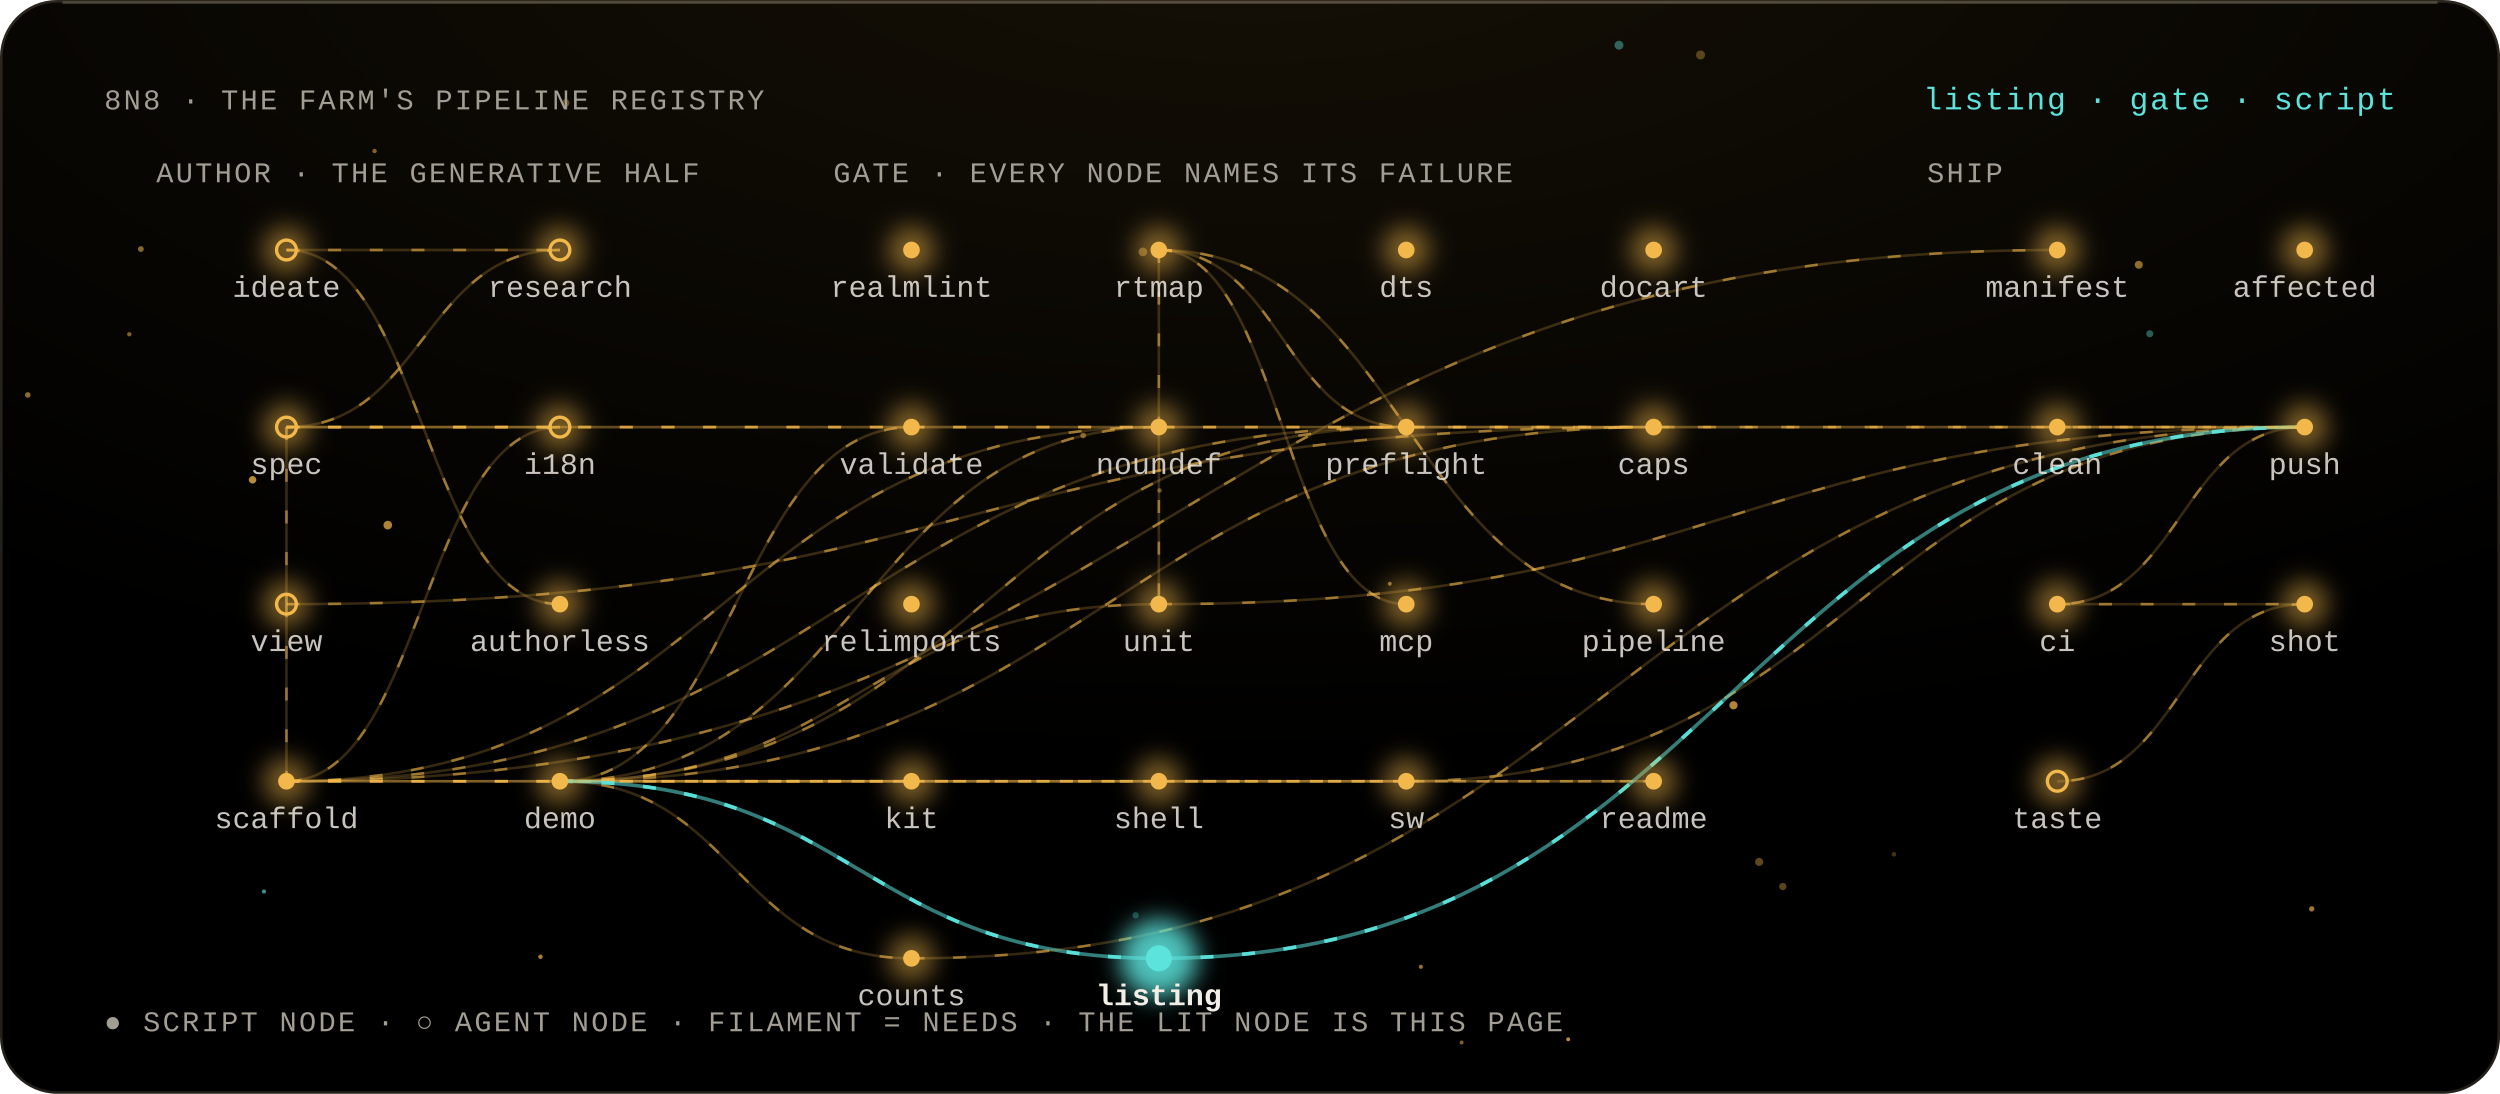
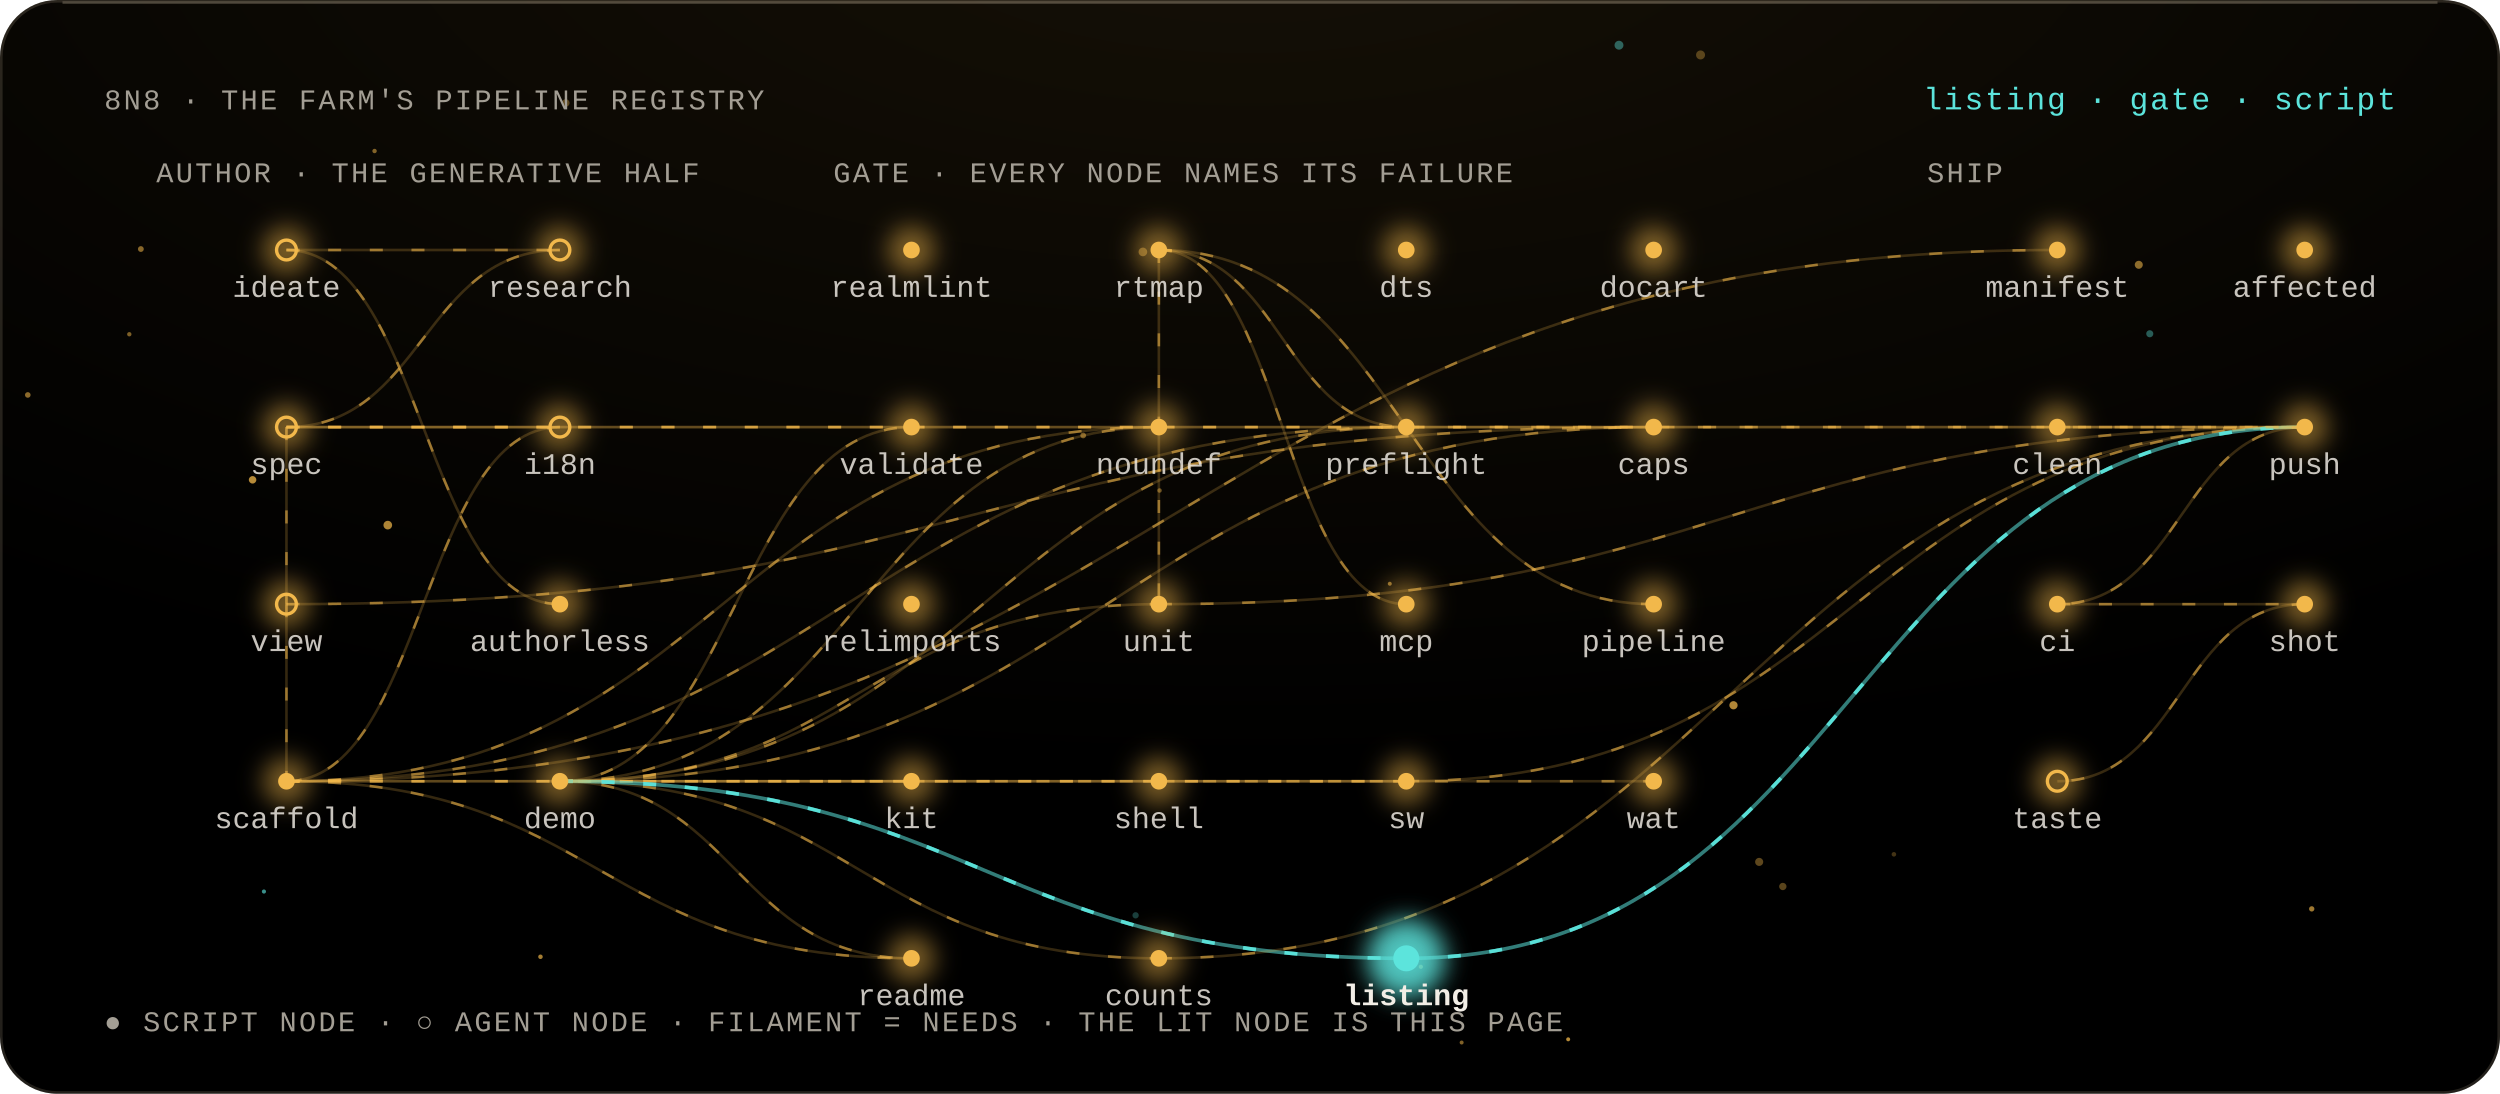
<svg xmlns="http://www.w3.org/2000/svg" viewBox="0 0 960 420" width="960" height="420" role="img" aria-labelledby="t">
  <style>
  text { font-family: 'Geist Mono', ui-monospace, 'Liberation Mono', Menlo, monospace; fill: #F2EEE6; }
  .m { fill: #A39E94; font-size: 11px; letter-spacing: .08em; }
  .l { font-size: 11.5px; }
  .h { font-size: 12px; fill: #5CE4DC; letter-spacing: .06em; }
  .flow { stroke-dasharray: 5 11; animation: flow 3s linear infinite; }
  @keyframes flow { to { stroke-dashoffset: -32; } }
  .breathe { animation: breathe 4.2s ease-in-out infinite; }
  @keyframes breathe { 50% { opacity: .38; } }
  .beat { animation: beat 2.6s ease-in-out infinite; transform-box: fill-box; transform-origin: center; }
  @keyframes beat { 50% { opacity: .55; transform: scale(1.35); } }
  .spin { transform-box: fill-box; transform-origin: center; animation: spin 48s linear infinite; }
  .spin-r { transform-box: fill-box; transform-origin: center; animation: spin 64s linear infinite reverse; }
  @keyframes spin { to { transform: rotate(360deg); } }
  @media (prefers-reduced-motion: reduce) { * { animation: none !important; } }
</style>
  <defs>
    <filter id="bloom" x="-80%" y="-80%" width="260%" height="260%">
      <feGaussianBlur stdDeviation="4.5" />
    </filter>
    <filter id="soft" x="-30%" y="-30%" width="160%" height="160%">
      <feGaussianBlur stdDeviation="1.4" />
    </filter>
    <radialGradient id="key" cx="50%" cy="-10%" r="80%">
      <stop offset="0" stop-color="#F2B84B" stop-opacity=".09" />
      <stop offset="1" stop-color="#F2B84B" stop-opacity="0" />
    </radialGradient>
    <linearGradient id="pair" x1="0" x2="1">
      <stop offset="0" stop-color="#F2B84B" />
      <stop offset="1" stop-color="#5CE4DC" />
    </linearGradient>
  </defs>
  <rect width="960" height="420" rx="22" fill="#000" />
  <rect width="960" height="420" rx="22" fill="url(#key)" />
  <rect x=".5" y=".5" width="959" height="419" rx="21.5" fill="none" stroke="rgba(255,232,196,.14)" />
  <path d="M 24 1 H 936" stroke="rgba(255,238,208,.22)" stroke-width="1" />
  <g>
    <circle cx="148.91" cy="201.65" r="1.66" fill="#F2B84B" opacity="0.71" class="breathe" style="animation-delay:-3.05s" />
    <circle cx="821.29" cy="101.68" r="1.54" fill="#F2B84B" opacity="0.57" class="breathe" style="animation-delay:-1.21s" />
    <circle cx="10.67" cy="151.66" r="1.08" fill="#F2B84B" opacity="0.57" class="breathe" style="animation-delay:-3.56s" />
    <circle cx="533.68" cy="224.16" r="0.77" fill="#F2B84B" opacity="0.56" class="breathe" style="animation-delay:-3.89s" />
    <circle cx="675.52" cy="330.97" r="1.55" fill="#F2B84B" opacity="0.39" class="breathe" style="animation-delay:-0.35s" />
    <circle cx="887.7" cy="349.01" r="1.03" fill="#F2B84B" opacity="0.65" class="breathe" style="animation-delay:-3.83s" />
    <circle cx="602.18" cy="399.1" r="0.77" fill="#F2B84B" opacity="0.75" class="breathe" style="animation-delay:-2.37s" />
    <circle cx="143.83" cy="57.99" r="0.85" fill="#F2B84B" opacity="0.52" class="breathe" style="animation-delay:-0.7s" />
    <circle cx="445.26" cy="188.35" r="0.86" fill="#F2B84B" opacity="0.44" class="breathe" style="animation-delay:-0.09s" />
    <circle cx="415.95" cy="167.22" r="1.1" fill="#F2B84B" opacity="0.49" class="breathe" style="animation-delay:-1.06s" />
    <circle cx="665.66" cy="270.82" r="1.58" fill="#F2B84B" opacity="0.73" class="breathe" style="animation-delay:-0.65s" />
    <circle cx="727.26" cy="328.06" r="0.88" fill="#F2B84B" opacity="0.28" class="breathe" style="animation-delay:-0.99s" />
    <circle cx="436.07" cy="351.48" r="1.22" fill="#5CE4DC" opacity="0.27" class="breathe" style="animation-delay:-4.12s" />
    <circle cx="438.87" cy="96.74" r="1.66" fill="#F2B84B" opacity="0.42" class="breathe" style="animation-delay:-1.99s" />
    <circle cx="561.27" cy="400.33" r="0.77" fill="#F2B84B" opacity="0.53" class="breathe" style="animation-delay:-3.18s" />
    <circle cx="545.61" cy="371.25" r="0.81" fill="#F2B84B" opacity="0.61" class="breathe" style="animation-delay:-1.11s" />
    <circle cx="621.69" cy="17.36" r="1.71" fill="#5CE4DC" opacity="0.41" class="breathe" style="animation-delay:-3.01s" />
    <circle cx="96.99" cy="184.25" r="1.44" fill="#F2B84B" opacity="0.75" class="breathe" style="animation-delay:-3.64s" />
    <circle cx="101.35" cy="342.35" r="0.8" fill="#5CE4DC" opacity="0.63" class="breathe" style="animation-delay:-0.42s" />
    <circle cx="54.09" cy="95.63" r="1.12" fill="#F2B84B" opacity="0.55" class="breathe" style="animation-delay:-1.46s" />
    <circle cx="49.65" cy="128.35" r="0.84" fill="#F2B84B" opacity="0.51" class="breathe" style="animation-delay:-2.91s" />
    <circle cx="207.54" cy="367.4" r="0.87" fill="#F2B84B" opacity="0.68" class="breathe" style="animation-delay:-3.85s" />
    <circle cx="825.51" cy="128.16" r="1.37" fill="#5CE4DC" opacity="0.39" class="breathe" style="animation-delay:-1.44s" />
    <circle cx="653.01" cy="21.1" r="1.73" fill="#F2B84B" opacity="0.33" class="breathe" style="animation-delay:-0.98s" />
    <circle cx="217.24" cy="39.54" r="1.47" fill="#F2B84B" opacity="0.34" class="breathe" style="animation-delay:-3.72s" />
    <circle cx="684.6" cy="340.41" r="1.41" fill="#F2B84B" opacity="0.37" class="breathe" style="animation-delay:-3.18s" />
  </g>
  <text x="40" y="42" class="m" text-anchor="start">8N8 · THE FARM'S PIPELINE REGISTRY</text>
  <text x="920" y="42" class="h" text-anchor="end">listing · gate · script</text>
  <text x="60" y="70" class="m" text-anchor="start">AUTHOR · THE GENERATIVE HALF</text>
  <text x="320" y="70" class="m" text-anchor="start">GATE · EVERY NODE NAMES ITS FAILURE</text>
  <text x="740" y="70" class="m" text-anchor="start">SHIP</text>
  <path d="M 110 96 C 162.5 96, 162.5 96, 215 96" fill="none" stroke="#F2B84B" stroke-opacity="0.22" stroke-width="1" />
  <path d="M 110 96 C 162.5 96, 162.5 96, 215 96" fill="none" stroke="#F2B84B" stroke-opacity="0.55" stroke-width="1" class="flow" />
  <path d="M 215 96 C 162.5 96, 162.5 164, 110 164" fill="none" stroke="#F2B84B" stroke-opacity="0.22" stroke-width="1" />
  <path d="M 215 96 C 162.5 96, 162.5 164, 110 164" fill="none" stroke="#F2B84B" stroke-opacity="0.55" stroke-width="1" class="flow" />
  <path d="M 110 164 C 162.5 164, 162.5 164, 215 164" fill="none" stroke="#F2B84B" stroke-opacity="0.22" stroke-width="1" />
  <path d="M 110 164 C 162.5 164, 162.5 164, 215 164" fill="none" stroke="#F2B84B" stroke-opacity="0.55" stroke-width="1" class="flow" />
  <path d="M 110 164 C 110 164, 110 232, 110 232" fill="none" stroke="#F2B84B" stroke-opacity="0.22" stroke-width="1" />
  <path d="M 110 164 C 110 164, 110 232, 110 232" fill="none" stroke="#F2B84B" stroke-opacity="0.55" stroke-width="1" class="flow" />
  <path d="M 110 96 C 162.5 96, 162.5 232, 215 232" fill="none" stroke="#F2B84B" stroke-opacity="0.22" stroke-width="1" />
  <path d="M 110 96 C 162.5 96, 162.5 232, 215 232" fill="none" stroke="#F2B84B" stroke-opacity="0.55" stroke-width="1" class="flow" />
  <path d="M 110 232 C 110 232, 110 300, 110 300" fill="none" stroke="#F2B84B" stroke-opacity="0.22" stroke-width="1" />
  <path d="M 110 232 C 110 232, 110 300, 110 300" fill="none" stroke="#F2B84B" stroke-opacity="0.55" stroke-width="1" class="flow" />
  <path d="M 215 164 C 162.5 164, 162.5 300, 110 300" fill="none" stroke="#F2B84B" stroke-opacity="0.22" stroke-width="1" />
  <path d="M 215 164 C 162.5 164, 162.5 300, 110 300" fill="none" stroke="#F2B84B" stroke-opacity="0.55" stroke-width="1" class="flow" />
  <path d="M 110 164 C 230 164, 230 164, 350 164" fill="none" stroke="#F2B84B" stroke-opacity="0.22" stroke-width="1" />
  <path d="M 110 164 C 230 164, 230 164, 350 164" fill="none" stroke="#F2B84B" stroke-opacity="0.55" stroke-width="1" class="flow" />
  <path d="M 215 300 C 282.5 300, 282.5 164, 350 164" fill="none" stroke="#F2B84B" stroke-opacity="0.22" stroke-width="1" />
  <path d="M 215 300 C 282.5 300, 282.5 164, 350 164" fill="none" stroke="#F2B84B" stroke-opacity="0.55" stroke-width="1" class="flow" />
  <path d="M 110 300 C 277.5 300, 277.5 164, 445 164" fill="none" stroke="#F2B84B" stroke-opacity="0.22" stroke-width="1" />
  <path d="M 110 300 C 277.5 300, 277.5 164, 445 164" fill="none" stroke="#F2B84B" stroke-opacity="0.55" stroke-width="1" class="flow" />
  <path d="M 215 300 C 330 300, 330 164, 445 164" fill="none" stroke="#F2B84B" stroke-opacity="0.22" stroke-width="1" />
  <path d="M 215 300 C 330 300, 330 164, 445 164" fill="none" stroke="#F2B84B" stroke-opacity="0.55" stroke-width="1" class="flow" />
  <path d="M 110 300 C 325 300, 325 164, 540 164" fill="none" stroke="#F2B84B" stroke-opacity="0.22" stroke-width="1" />
  <path d="M 110 300 C 325 300, 325 164, 540 164" fill="none" stroke="#F2B84B" stroke-opacity="0.55" stroke-width="1" class="flow" />
  <path d="M 215 300 C 377.5 300, 377.5 164, 540 164" fill="none" stroke="#F2B84B" stroke-opacity="0.22" stroke-width="1" />
  <path d="M 215 300 C 377.5 300, 377.5 164, 540 164" fill="none" stroke="#F2B84B" stroke-opacity="0.55" stroke-width="1" class="flow" />
  <path d="M 445 96 C 492.5 96, 492.5 164, 540 164" fill="none" stroke="#F2B84B" stroke-opacity="0.22" stroke-width="1" />
  <path d="M 445 96 C 492.5 96, 492.5 164, 540 164" fill="none" stroke="#F2B84B" stroke-opacity="0.55" stroke-width="1" class="flow" />
  <path d="M 110 164 C 372.5 164, 372.5 164, 635 164" fill="none" stroke="#F2B84B" stroke-opacity="0.22" stroke-width="1" />
  <path d="M 110 164 C 372.5 164, 372.5 164, 635 164" fill="none" stroke="#F2B84B" stroke-opacity="0.55" stroke-width="1" class="flow" />
  <path d="M 110 232 C 372.5 232, 372.5 164, 635 164" fill="none" stroke="#F2B84B" stroke-opacity="0.22" stroke-width="1" />
  <path d="M 110 232 C 372.5 232, 372.5 164, 635 164" fill="none" stroke="#F2B84B" stroke-opacity="0.55" stroke-width="1" class="flow" />
  <path d="M 215 300 C 425 300, 425 164, 635 164" fill="none" stroke="#F2B84B" stroke-opacity="0.22" stroke-width="1" />
  <path d="M 215 300 C 425 300, 425 164, 635 164" fill="none" stroke="#F2B84B" stroke-opacity="0.55" stroke-width="1" class="flow" />
  <path d="M 215 300 C 330 300, 330 232, 445 232" fill="none" stroke="#F2B84B" stroke-opacity="0.22" stroke-width="1" />
  <path d="M 215 300 C 330 300, 330 232, 445 232" fill="none" stroke="#F2B84B" stroke-opacity="0.55" stroke-width="1" class="flow" />
  <path d="M 445 96 C 445 96, 445 232, 445 232" fill="none" stroke="#F2B84B" stroke-opacity="0.22" stroke-width="1" />
  <path d="M 445 96 C 445 96, 445 232, 445 232" fill="none" stroke="#F2B84B" stroke-opacity="0.55" stroke-width="1" class="flow" />
  <path d="M 445 96 C 492.5 96, 492.5 232, 540 232" fill="none" stroke="#F2B84B" stroke-opacity="0.22" stroke-width="1" />
  <path d="M 445 96 C 492.5 96, 492.5 232, 540 232" fill="none" stroke="#F2B84B" stroke-opacity="0.55" stroke-width="1" class="flow" />
  <path d="M 445 96 C 540 96, 540 232, 635 232" fill="none" stroke="#F2B84B" stroke-opacity="0.22" stroke-width="1" />
  <path d="M 445 96 C 540 96, 540 232, 635 232" fill="none" stroke="#F2B84B" stroke-opacity="0.55" stroke-width="1" class="flow" />
  <path d="M 110 300 C 230 300, 230 300, 350 300" fill="none" stroke="#F2B84B" stroke-opacity="0.22" stroke-width="1" />
  <path d="M 110 300 C 230 300, 230 300, 350 300" fill="none" stroke="#F2B84B" stroke-opacity="0.55" stroke-width="1" class="flow" />
  <path d="M 110 300 C 325 300, 325 300, 540 300" fill="none" stroke="#F2B84B" stroke-opacity="0.22" stroke-width="1" />
  <path d="M 110 300 C 325 300, 325 300, 540 300" fill="none" stroke="#F2B84B" stroke-opacity="0.55" stroke-width="1" class="flow" />
  <path d="M 215 300 C 377.5 300, 377.5 300, 540 300" fill="none" stroke="#F2B84B" stroke-opacity="0.22" stroke-width="1" />
  <path d="M 215 300 C 377.5 300, 377.5 300, 540 300" fill="none" stroke="#F2B84B" stroke-opacity="0.55" stroke-width="1" class="flow" />
-   <path d="M 110 300 C 372.5 300, 372.5 300, 635 300" fill="none" stroke="#F2B84B" stroke-opacity="0.22" stroke-width="1" />
-   <path d="M 110 300 C 372.5 300, 372.5 300, 635 300" fill="none" stroke="#F2B84B" stroke-opacity="0.55" stroke-width="1" class="flow" />
  <path d="M 215 300 C 425 300, 425 300, 635 300" fill="none" stroke="#F2B84B" stroke-opacity="0.22" stroke-width="1" />
  <path d="M 215 300 C 425 300, 425 300, 635 300" fill="none" stroke="#F2B84B" stroke-opacity="0.55" stroke-width="1" class="flow" />
+   <path d="M 110 300 C 230 300, 230 368, 350 368" fill="none" stroke="#F2B84B" stroke-opacity="0.22" stroke-width="1" />
+   <path d="M 110 300 C 230 300, 230 368, 350 368" fill="none" stroke="#F2B84B" stroke-opacity="0.55" stroke-width="1" class="flow" />
  <path d="M 215 300 C 282.5 300, 282.5 368, 350 368" fill="none" stroke="#F2B84B" stroke-opacity="0.22" stroke-width="1" />
  <path d="M 215 300 C 282.5 300, 282.5 368, 350 368" fill="none" stroke="#F2B84B" stroke-opacity="0.55" stroke-width="1" class="flow" />
-   <path d="M 215 300 C 330 300, 330 368, 445 368" fill="none" stroke="#5CE4DC" stroke-opacity="0.55" stroke-width="1.4" />
-   <path d="M 215 300 C 330 300, 330 368, 445 368" fill="none" stroke="#5CE4DC" stroke-opacity="0.95" stroke-width="1.4" class="flow" />
+   <path d="M 215 300 C 330 300, 330 368, 445 368" fill="none" stroke="#F2B84B" stroke-opacity="0.22" stroke-width="1" />
+   <path d="M 215 300 C 330 300, 330 368, 445 368" fill="none" stroke="#F2B84B" stroke-opacity="0.55" stroke-width="1" class="flow" />
+   <path d="M 215 300 C 377.5 300, 377.5 368, 540 368" fill="none" stroke="#5CE4DC" stroke-opacity="0.55" stroke-width="1.4" />
+   <path d="M 215 300 C 377.5 300, 377.5 368, 540 368" fill="none" stroke="#5CE4DC" stroke-opacity="0.95" stroke-width="1.4" class="flow" />
  <path d="M 110 300 C 450 300, 450 96, 790 96" fill="none" stroke="#F2B84B" stroke-opacity="0.22" stroke-width="1" />
  <path d="M 110 300 C 450 300, 450 96, 790 96" fill="none" stroke="#F2B84B" stroke-opacity="0.55" stroke-width="1" class="flow" />
  <path d="M 350 164 C 617.5 164, 617.5 164, 885 164" fill="none" stroke="#F2B84B" stroke-opacity="0.22" stroke-width="1" />
  <path d="M 350 164 C 617.5 164, 617.5 164, 885 164" fill="none" stroke="#F2B84B" stroke-opacity="0.55" stroke-width="1" class="flow" />
  <path d="M 540 164 C 712.5 164, 712.5 164, 885 164" fill="none" stroke="#F2B84B" stroke-opacity="0.22" stroke-width="1" />
  <path d="M 540 164 C 712.5 164, 712.5 164, 885 164" fill="none" stroke="#F2B84B" stroke-opacity="0.55" stroke-width="1" class="flow" />
  <path d="M 445 232 C 665 232, 665 164, 885 164" fill="none" stroke="#F2B84B" stroke-opacity="0.22" stroke-width="1" />
  <path d="M 445 232 C 665 232, 665 164, 885 164" fill="none" stroke="#F2B84B" stroke-opacity="0.55" stroke-width="1" class="flow" />
  <path d="M 540 300 C 712.5 300, 712.5 164, 885 164" fill="none" stroke="#F2B84B" stroke-opacity="0.22" stroke-width="1" />
  <path d="M 540 300 C 712.5 300, 712.5 164, 885 164" fill="none" stroke="#F2B84B" stroke-opacity="0.55" stroke-width="1" class="flow" />
-   <path d="M 350 368 C 617.5 368, 617.5 164, 885 164" fill="none" stroke="#F2B84B" stroke-opacity="0.22" stroke-width="1" />
-   <path d="M 350 368 C 617.5 368, 617.5 164, 885 164" fill="none" stroke="#F2B84B" stroke-opacity="0.55" stroke-width="1" class="flow" />
-   <path d="M 445 368 C 665 368, 665 164, 885 164" fill="none" stroke="#5CE4DC" stroke-opacity="0.55" stroke-width="1.4" />
-   <path d="M 445 368 C 665 368, 665 164, 885 164" fill="none" stroke="#5CE4DC" stroke-opacity="0.95" stroke-width="1.4" class="flow" />
+   <path d="M 445 368 C 665 368, 665 164, 885 164" fill="none" stroke="#F2B84B" stroke-opacity="0.22" stroke-width="1" />
+   <path d="M 445 368 C 665 368, 665 164, 885 164" fill="none" stroke="#F2B84B" stroke-opacity="0.55" stroke-width="1" class="flow" />
+   <path d="M 540 368 C 712.5 368, 712.5 164, 885 164" fill="none" stroke="#5CE4DC" stroke-opacity="0.55" stroke-width="1.4" />
+   <path d="M 540 368 C 712.5 368, 712.5 164, 885 164" fill="none" stroke="#5CE4DC" stroke-opacity="0.95" stroke-width="1.4" class="flow" />
  <path d="M 790 164 C 837.5 164, 837.5 164, 885 164" fill="none" stroke="#F2B84B" stroke-opacity="0.22" stroke-width="1" />
  <path d="M 790 164 C 837.5 164, 837.5 164, 885 164" fill="none" stroke="#F2B84B" stroke-opacity="0.55" stroke-width="1" class="flow" />
  <path d="M 885 164 C 837.5 164, 837.5 232, 790 232" fill="none" stroke="#F2B84B" stroke-opacity="0.22" stroke-width="1" />
  <path d="M 885 164 C 837.5 164, 837.5 232, 790 232" fill="none" stroke="#F2B84B" stroke-opacity="0.55" stroke-width="1" class="flow" />
  <path d="M 790 232 C 837.5 232, 837.5 232, 885 232" fill="none" stroke="#F2B84B" stroke-opacity="0.22" stroke-width="1" />
  <path d="M 790 232 C 837.5 232, 837.5 232, 885 232" fill="none" stroke="#F2B84B" stroke-opacity="0.55" stroke-width="1" class="flow" />
  <path d="M 885 232 C 837.5 232, 837.5 300, 790 300" fill="none" stroke="#F2B84B" stroke-opacity="0.22" stroke-width="1" />
  <path d="M 885 232 C 837.5 232, 837.5 300, 790 300" fill="none" stroke="#F2B84B" stroke-opacity="0.55" stroke-width="1" class="flow" />
  <g>
    <circle cx="110" cy="96" r="9" fill="#F2B84B" opacity="0.5" filter="url(#bloom)" class="breathe" style="animation-delay:-2.71s" />
    <circle cx="110" cy="96" r="3.8" fill="none" stroke="#F2B84B" stroke-width="1.3" />
  </g>
  <text x="110" y="114" class="l" text-anchor="middle" fill="#F2EEE6" fill-opacity=".82">ideate</text>
  <g>
    <circle cx="215" cy="96" r="9" fill="#F2B84B" opacity="0.5" filter="url(#bloom)" class="breathe" style="animation-delay:-3.5s" />
    <circle cx="215" cy="96" r="3.8" fill="none" stroke="#F2B84B" stroke-width="1.3" />
  </g>
  <text x="215" y="114" class="l" text-anchor="middle" fill="#F2EEE6" fill-opacity=".82">research</text>
  <g>
    <circle cx="110" cy="164" r="9" fill="#F2B84B" opacity="0.5" filter="url(#bloom)" class="breathe" style="animation-delay:-0.62s" />
    <circle cx="110" cy="164" r="3.8" fill="none" stroke="#F2B84B" stroke-width="1.3" />
  </g>
  <text x="110" y="182" class="l" text-anchor="middle" fill="#F2EEE6" fill-opacity=".82">spec</text>
  <g>
    <circle cx="215" cy="164" r="9" fill="#F2B84B" opacity="0.5" filter="url(#bloom)" class="breathe" style="animation-delay:-1.92s" />
    <circle cx="215" cy="164" r="3.8" fill="none" stroke="#F2B84B" stroke-width="1.3" />
  </g>
  <text x="215" y="182" class="l" text-anchor="middle" fill="#F2EEE6" fill-opacity=".82">i18n</text>
  <g>
    <circle cx="110" cy="232" r="9" fill="#F2B84B" opacity="0.5" filter="url(#bloom)" class="breathe" style="animation-delay:-3.69s" />
    <circle cx="110" cy="232" r="3.8" fill="none" stroke="#F2B84B" stroke-width="1.3" />
  </g>
  <text x="110" y="250" class="l" text-anchor="middle" fill="#F2EEE6" fill-opacity=".82">view</text>
  <g>
    <circle cx="215" cy="232" r="9" fill="#F2B84B" opacity="0.5" filter="url(#bloom)" class="breathe" style="animation-delay:-2.9s" />
    <circle cx="215" cy="232" r="3.2" fill="#F2B84B" />
  </g>
  <text x="215" y="250" class="l" text-anchor="middle" fill="#F2EEE6" fill-opacity=".82">authorless</text>
  <g>
    <circle cx="110" cy="300" r="9" fill="#F2B84B" opacity="0.5" filter="url(#bloom)" class="breathe" style="animation-delay:-1.29s" />
    <circle cx="110" cy="300" r="3.2" fill="#F2B84B" />
  </g>
  <text x="110" y="318" class="l" text-anchor="middle" fill="#F2EEE6" fill-opacity=".82">scaffold</text>
  <g>
    <circle cx="215" cy="300" r="9" fill="#F2B84B" opacity="0.5" filter="url(#bloom)" class="breathe" style="animation-delay:-3.06s" />
    <circle cx="215" cy="300" r="3.2" fill="#F2B84B" />
  </g>
  <text x="215" y="318" class="l" text-anchor="middle" fill="#F2EEE6" fill-opacity=".82">demo</text>
  <g>
    <circle cx="350" cy="96" r="9" fill="#F2B84B" opacity="0.5" filter="url(#bloom)" class="breathe" style="animation-delay:-3.42s" />
    <circle cx="350" cy="96" r="3.2" fill="#F2B84B" />
  </g>
  <text x="350" y="114" class="l" text-anchor="middle" fill="#F2EEE6" fill-opacity=".82">realmlint</text>
  <g>
    <circle cx="445" cy="96" r="9" fill="#F2B84B" opacity="0.5" filter="url(#bloom)" class="breathe" style="animation-delay:-0.97s" />
    <circle cx="445" cy="96" r="3.2" fill="#F2B84B" />
  </g>
  <text x="445" y="114" class="l" text-anchor="middle" fill="#F2EEE6" fill-opacity=".82">rtmap</text>
  <g>
    <circle cx="540" cy="96" r="9" fill="#F2B84B" opacity="0.5" filter="url(#bloom)" class="breathe" style="animation-delay:-2.53s" />
    <circle cx="540" cy="96" r="3.2" fill="#F2B84B" />
  </g>
  <text x="540" y="114" class="l" text-anchor="middle" fill="#F2EEE6" fill-opacity=".82">dts</text>
  <g>
    <circle cx="635" cy="96" r="9" fill="#F2B84B" opacity="0.5" filter="url(#bloom)" class="breathe" style="animation-delay:-1.15s" />
    <circle cx="635" cy="96" r="3.2" fill="#F2B84B" />
  </g>
  <text x="635" y="114" class="l" text-anchor="middle" fill="#F2EEE6" fill-opacity=".82">docart</text>
  <g>
    <circle cx="350" cy="164" r="9" fill="#F2B84B" opacity="0.5" filter="url(#bloom)" class="breathe" style="animation-delay:-2.31s" />
    <circle cx="350" cy="164" r="3.2" fill="#F2B84B" />
  </g>
  <text x="350" y="182" class="l" text-anchor="middle" fill="#F2EEE6" fill-opacity=".82">validate</text>
  <g>
    <circle cx="445" cy="164" r="9" fill="#F2B84B" opacity="0.5" filter="url(#bloom)" class="breathe" style="animation-delay:-1.37s" />
    <circle cx="445" cy="164" r="3.2" fill="#F2B84B" />
  </g>
  <text x="445" y="182" class="l" text-anchor="middle" fill="#F2EEE6" fill-opacity=".82">noundef</text>
  <g>
    <circle cx="540" cy="164" r="9" fill="#F2B84B" opacity="0.5" filter="url(#bloom)" class="breathe" style="animation-delay:-0.04s" />
    <circle cx="540" cy="164" r="3.2" fill="#F2B84B" />
  </g>
  <text x="540" y="182" class="l" text-anchor="middle" fill="#F2EEE6" fill-opacity=".82">preflight</text>
  <g>
    <circle cx="635" cy="164" r="9" fill="#F2B84B" opacity="0.5" filter="url(#bloom)" class="breathe" style="animation-delay:-1.44s" />
    <circle cx="635" cy="164" r="3.2" fill="#F2B84B" />
  </g>
  <text x="635" y="182" class="l" text-anchor="middle" fill="#F2EEE6" fill-opacity=".82">caps</text>
  <g>
    <circle cx="350" cy="232" r="9" fill="#F2B84B" opacity="0.5" filter="url(#bloom)" class="breathe" style="animation-delay:-2.59s" />
    <circle cx="350" cy="232" r="3.2" fill="#F2B84B" />
  </g>
  <text x="350" y="250" class="l" text-anchor="middle" fill="#F2EEE6" fill-opacity=".82">relimports</text>
  <g>
    <circle cx="445" cy="232" r="9" fill="#F2B84B" opacity="0.5" filter="url(#bloom)" class="breathe" style="animation-delay:-3.39s" />
    <circle cx="445" cy="232" r="3.2" fill="#F2B84B" />
  </g>
  <text x="445" y="250" class="l" text-anchor="middle" fill="#F2EEE6" fill-opacity=".82">unit</text>
  <g>
    <circle cx="540" cy="232" r="9" fill="#F2B84B" opacity="0.5" filter="url(#bloom)" class="breathe" style="animation-delay:-3.12s" />
    <circle cx="540" cy="232" r="3.2" fill="#F2B84B" />
  </g>
  <text x="540" y="250" class="l" text-anchor="middle" fill="#F2EEE6" fill-opacity=".82">mcp</text>
  <g>
    <circle cx="635" cy="232" r="9" fill="#F2B84B" opacity="0.5" filter="url(#bloom)" class="breathe" style="animation-delay:-0.25s" />
    <circle cx="635" cy="232" r="3.2" fill="#F2B84B" />
  </g>
  <text x="635" y="250" class="l" text-anchor="middle" fill="#F2EEE6" fill-opacity=".82">pipeline</text>
  <g>
    <circle cx="350" cy="300" r="9" fill="#F2B84B" opacity="0.5" filter="url(#bloom)" class="breathe" style="animation-delay:-2.22s" />
    <circle cx="350" cy="300" r="3.2" fill="#F2B84B" />
  </g>
  <text x="350" y="318" class="l" text-anchor="middle" fill="#F2EEE6" fill-opacity=".82">kit</text>
  <g>
    <circle cx="445" cy="300" r="9" fill="#F2B84B" opacity="0.5" filter="url(#bloom)" class="breathe" style="animation-delay:-2.13s" />
    <circle cx="445" cy="300" r="3.2" fill="#F2B84B" />
  </g>
  <text x="445" y="318" class="l" text-anchor="middle" fill="#F2EEE6" fill-opacity=".82">shell</text>
  <g>
    <circle cx="540" cy="300" r="9" fill="#F2B84B" opacity="0.5" filter="url(#bloom)" class="breathe" style="animation-delay:-2.46s" />
    <circle cx="540" cy="300" r="3.2" fill="#F2B84B" />
  </g>
  <text x="540" y="318" class="l" text-anchor="middle" fill="#F2EEE6" fill-opacity=".82">sw</text>
  <g>
    <circle cx="635" cy="300" r="9" fill="#F2B84B" opacity="0.5" filter="url(#bloom)" class="breathe" style="animation-delay:-3.71s" />
    <circle cx="635" cy="300" r="3.2" fill="#F2B84B" />
  </g>
-   <text x="635" y="318" class="l" text-anchor="middle" fill="#F2EEE6" fill-opacity=".82">readme</text>
+   <text x="635" y="318" class="l" text-anchor="middle" fill="#F2EEE6" fill-opacity=".82">wat</text>
  <g>
    <circle cx="350" cy="368" r="9" fill="#F2B84B" opacity="0.5" filter="url(#bloom)" class="breathe" style="animation-delay:-1.63s" />
    <circle cx="350" cy="368" r="3.2" fill="#F2B84B" />
  </g>
-   <text x="350" y="386" class="l" text-anchor="middle" fill="#F2EEE6" fill-opacity=".82">counts</text>
-   <g>
-     <circle cx="445" cy="368" r="15" fill="#5CE4DC" opacity="0.85" filter="url(#bloom)" class="beat" style="animation-delay:-3.1s" />
-     <circle cx="445" cy="368" r="5" fill="#5CE4DC" />
-   </g>
-   <text x="445" y="386" class="l" text-anchor="middle" fill="#5CE4DC" font-weight="700">listing</text>
-   <g>
-     <circle cx="790" cy="96" r="9" fill="#F2B84B" opacity="0.5" filter="url(#bloom)" class="breathe" style="animation-delay:-2.81s" />
+   <text x="350" y="386" class="l" text-anchor="middle" fill="#F2EEE6" fill-opacity=".82">readme</text>
+   <g>
+     <circle cx="445" cy="368" r="9" fill="#F2B84B" opacity="0.5" filter="url(#bloom)" class="breathe" style="animation-delay:-3.1s" />
+     <circle cx="445" cy="368" r="3.2" fill="#F2B84B" />
+   </g>
+   <text x="445" y="386" class="l" text-anchor="middle" fill="#F2EEE6" fill-opacity=".82">counts</text>
+   <g>
+     <circle cx="540" cy="368" r="15" fill="#5CE4DC" opacity="0.85" filter="url(#bloom)" class="beat" style="animation-delay:-2.81s" />
+     <circle cx="540" cy="368" r="5" fill="#5CE4DC" />
+   </g>
+   <text x="540" y="386" class="l" text-anchor="middle" fill="#5CE4DC" font-weight="700">listing</text>
+   <g>
+     <circle cx="790" cy="96" r="9" fill="#F2B84B" opacity="0.5" filter="url(#bloom)" class="breathe" style="animation-delay:-3.15s" />
    <circle cx="790" cy="96" r="3.2" fill="#F2B84B" />
  </g>
  <text x="790" y="114" class="l" text-anchor="middle" fill="#F2EEE6" fill-opacity=".82">manifest</text>
  <g>
-     <circle cx="885" cy="96" r="9" fill="#F2B84B" opacity="0.5" filter="url(#bloom)" class="breathe" style="animation-delay:-3.15s" />
+     <circle cx="885" cy="96" r="9" fill="#F2B84B" opacity="0.5" filter="url(#bloom)" class="breathe" style="animation-delay:-1.09s" />
    <circle cx="885" cy="96" r="3.2" fill="#F2B84B" />
  </g>
  <text x="885" y="114" class="l" text-anchor="middle" fill="#F2EEE6" fill-opacity=".82">affected</text>
  <g>
-     <circle cx="790" cy="164" r="9" fill="#F2B84B" opacity="0.5" filter="url(#bloom)" class="breathe" style="animation-delay:-1.09s" />
+     <circle cx="790" cy="164" r="9" fill="#F2B84B" opacity="0.5" filter="url(#bloom)" class="breathe" style="animation-delay:-0.33s" />
    <circle cx="790" cy="164" r="3.2" fill="#F2B84B" />
  </g>
  <text x="790" y="182" class="l" text-anchor="middle" fill="#F2EEE6" fill-opacity=".82">clean</text>
  <g>
-     <circle cx="885" cy="164" r="9" fill="#F2B84B" opacity="0.5" filter="url(#bloom)" class="breathe" style="animation-delay:-0.33s" />
+     <circle cx="885" cy="164" r="9" fill="#F2B84B" opacity="0.5" filter="url(#bloom)" class="breathe" style="animation-delay:-1.04s" />
    <circle cx="885" cy="164" r="3.2" fill="#F2B84B" />
  </g>
  <text x="885" y="182" class="l" text-anchor="middle" fill="#F2EEE6" fill-opacity=".82">push</text>
  <g>
-     <circle cx="790" cy="232" r="9" fill="#F2B84B" opacity="0.5" filter="url(#bloom)" class="breathe" style="animation-delay:-1.04s" />
+     <circle cx="790" cy="232" r="9" fill="#F2B84B" opacity="0.5" filter="url(#bloom)" class="breathe" style="animation-delay:-1.21s" />
    <circle cx="790" cy="232" r="3.2" fill="#F2B84B" />
  </g>
  <text x="790" y="250" class="l" text-anchor="middle" fill="#F2EEE6" fill-opacity=".82">ci</text>
  <g>
-     <circle cx="885" cy="232" r="9" fill="#F2B84B" opacity="0.5" filter="url(#bloom)" class="breathe" style="animation-delay:-1.21s" />
+     <circle cx="885" cy="232" r="9" fill="#F2B84B" opacity="0.5" filter="url(#bloom)" class="breathe" style="animation-delay:-3.7s" />
    <circle cx="885" cy="232" r="3.2" fill="#F2B84B" />
  </g>
  <text x="885" y="250" class="l" text-anchor="middle" fill="#F2EEE6" fill-opacity=".82">shot</text>
  <g>
-     <circle cx="790" cy="300" r="9" fill="#F2B84B" opacity="0.5" filter="url(#bloom)" class="breathe" style="animation-delay:-3.7s" />
+     <circle cx="790" cy="300" r="9" fill="#F2B84B" opacity="0.5" filter="url(#bloom)" class="breathe" style="animation-delay:-3.32s" />
    <circle cx="790" cy="300" r="3.8" fill="none" stroke="#F2B84B" stroke-width="1.3" />
  </g>
  <text x="790" y="318" class="l" text-anchor="middle" fill="#F2EEE6" fill-opacity=".82">taste</text>
  <text x="40" y="396" class="m" text-anchor="start">● SCRIPT NODE  ·  ○ AGENT NODE  ·  FILAMENT = NEEDS  ·  THE LIT NODE IS THIS PAGE</text>
</svg>
